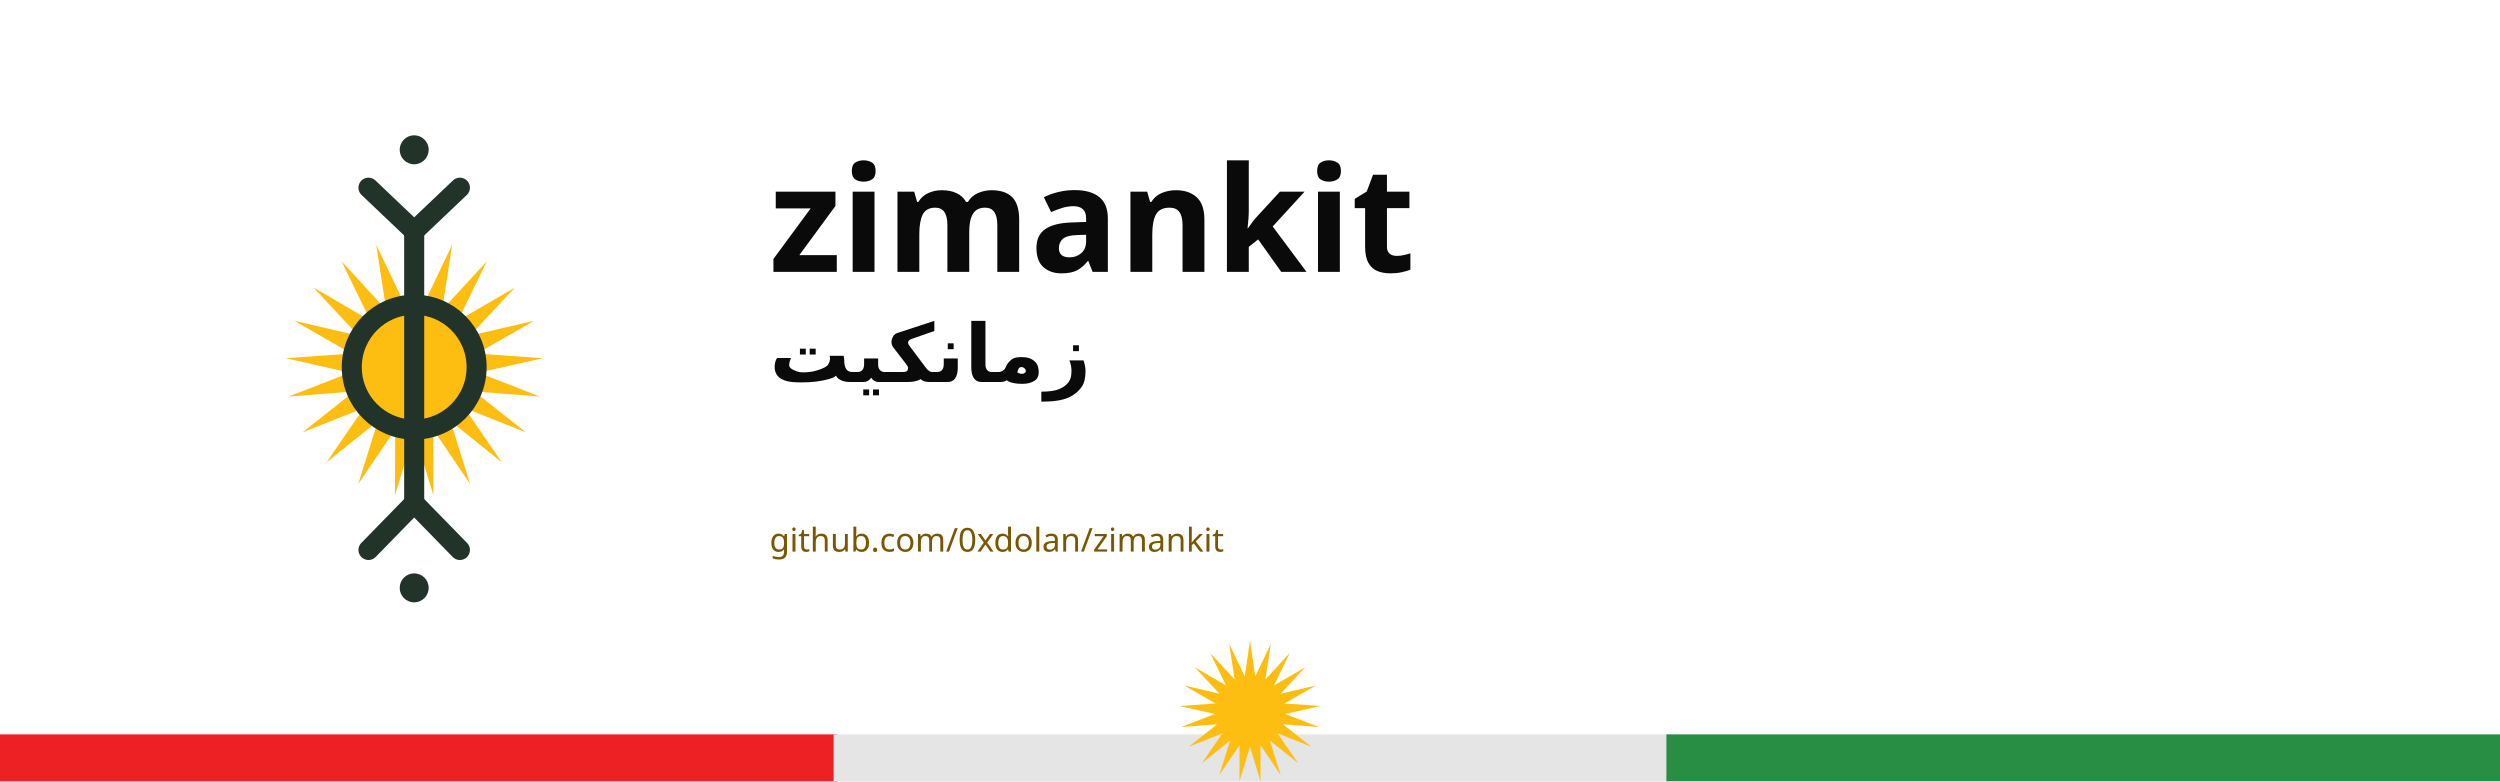
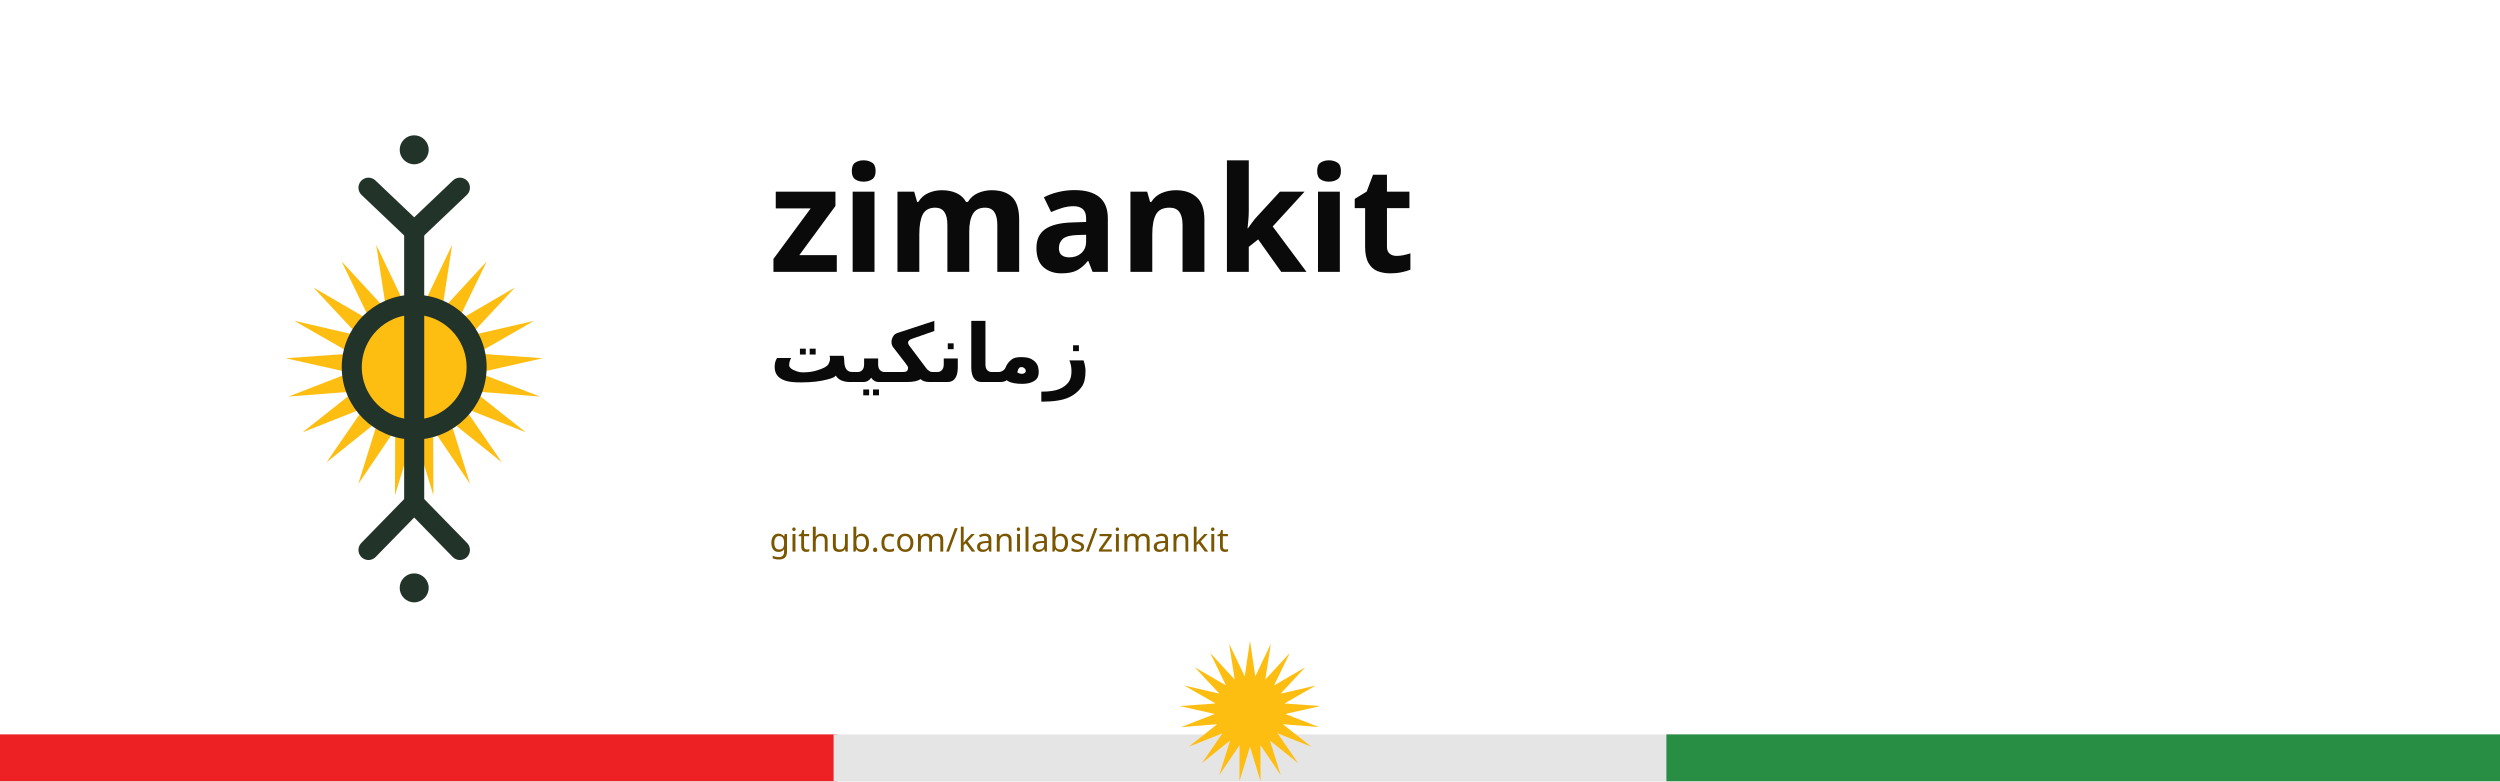
<svg xmlns="http://www.w3.org/2000/svg" width="320" height="100" viewBox="0 0 320 100">
  <rect width="320" height="100" fill="#FFFFFF" />
  <g transform="translate(16.49 10.47) scale(0.07134)">
    <path fill="#FEBD11" transform="translate(-178.00 52.00) scale(1.5333)" d="M450 150l11.24 76.264 33.222-69.563-11.738 76.19 52.249-56.68-33.674 69.344 66.634-38.761-52.616 56.338 75.098-17.399-66.885 38.327 76.89 5.51-75.21 16.909 71.85 27.929-76.852-6.011 60.425 47.867-71.666-28.397 43.632 63.55-60.113-48.259 22.962 73.589-43.217-63.834.25 77.087L450 376.264 427.518 450l.251-77.087-43.217 63.834 22.962-73.589-60.113 48.26 43.632-63.551-71.666 28.397 60.425-47.867-76.852 6.011 71.85-27.93-75.21-16.908 76.89-5.51-66.885-38.327 75.098 17.399-52.616-56.338 66.634 38.76-33.674-69.343 52.249 56.68-11.738-76.19 33.221 69.563z" />
    <g fill="none" stroke="#22332A" stroke-width="36" stroke-linecap="round" stroke-linejoin="round">
      <path d="M430 190 L512 268 L594 190" />
      <path d="M512 268 V756" />
      <path d="M430 840 L512 756 L594 840" />
      <circle cx="512" cy="512" r="112" />
    </g>
    <g fill="#22332A">
      <circle cx="512" cy="122" r="26" />
      <circle cx="512" cy="908" r="26" />
    </g>
  </g>
  <text x="98.5" y="34.8" font-family="Manrope" font-weight="600" font-size="18.8" fill="#0A0A0A" text-anchor="start">zimankit</text>
  <text x="98.5" y="48.9" font-family="Sahel" font-weight="600" font-size="10.3" fill="#0A0A0A" text-anchor="start">زمانکیت</text>
-   <text x="98.5" y="70.6" font-family="Manrope" font-weight="500" font-size="4.2" fill="#7A5600" text-anchor="start">github.com/0xdolan/zimankit</text>
+   <text x="98.5" y="70.6" font-family="Manrope" font-weight="500" font-size="4.2" fill="#7A5600" text-anchor="start">github.com/kanilabs/zimankit</text>
  <rect x="0.0" y="94.0" width="107.2" height="6.0" fill="#ED2024" />
  <rect x="106.7" y="94.0" width="107.2" height="6.0" fill="#E5E5E5" />
  <rect x="213.3" y="94.0" width="107.2" height="6.0" fill="#278E43" />
  <path fill="#FEBD11" transform="translate(133.00 73.00) scale(0.06)" d="M450 150l11.24 76.264 33.222-69.563-11.738 76.19 52.249-56.68-33.674 69.344 66.634-38.761-52.616 56.338 75.098-17.399-66.885 38.327 76.89 5.51-75.21 16.909 71.85 27.929-76.852-6.011 60.425 47.867-71.666-28.397 43.632 63.55-60.113-48.259 22.962 73.589-43.217-63.834.25 77.087L450 376.264 427.518 450l.251-77.087-43.217 63.834 22.962-73.589-60.113 48.26 43.632-63.551-71.666 28.397 60.425-47.867-76.852 6.011 71.85-27.93-75.21-16.908 76.89-5.51-66.885-38.327 75.098 17.399-52.616-56.338 66.634 38.76-33.674-69.343 52.249 56.68-11.738-76.19 33.221 69.563z" />
</svg>
